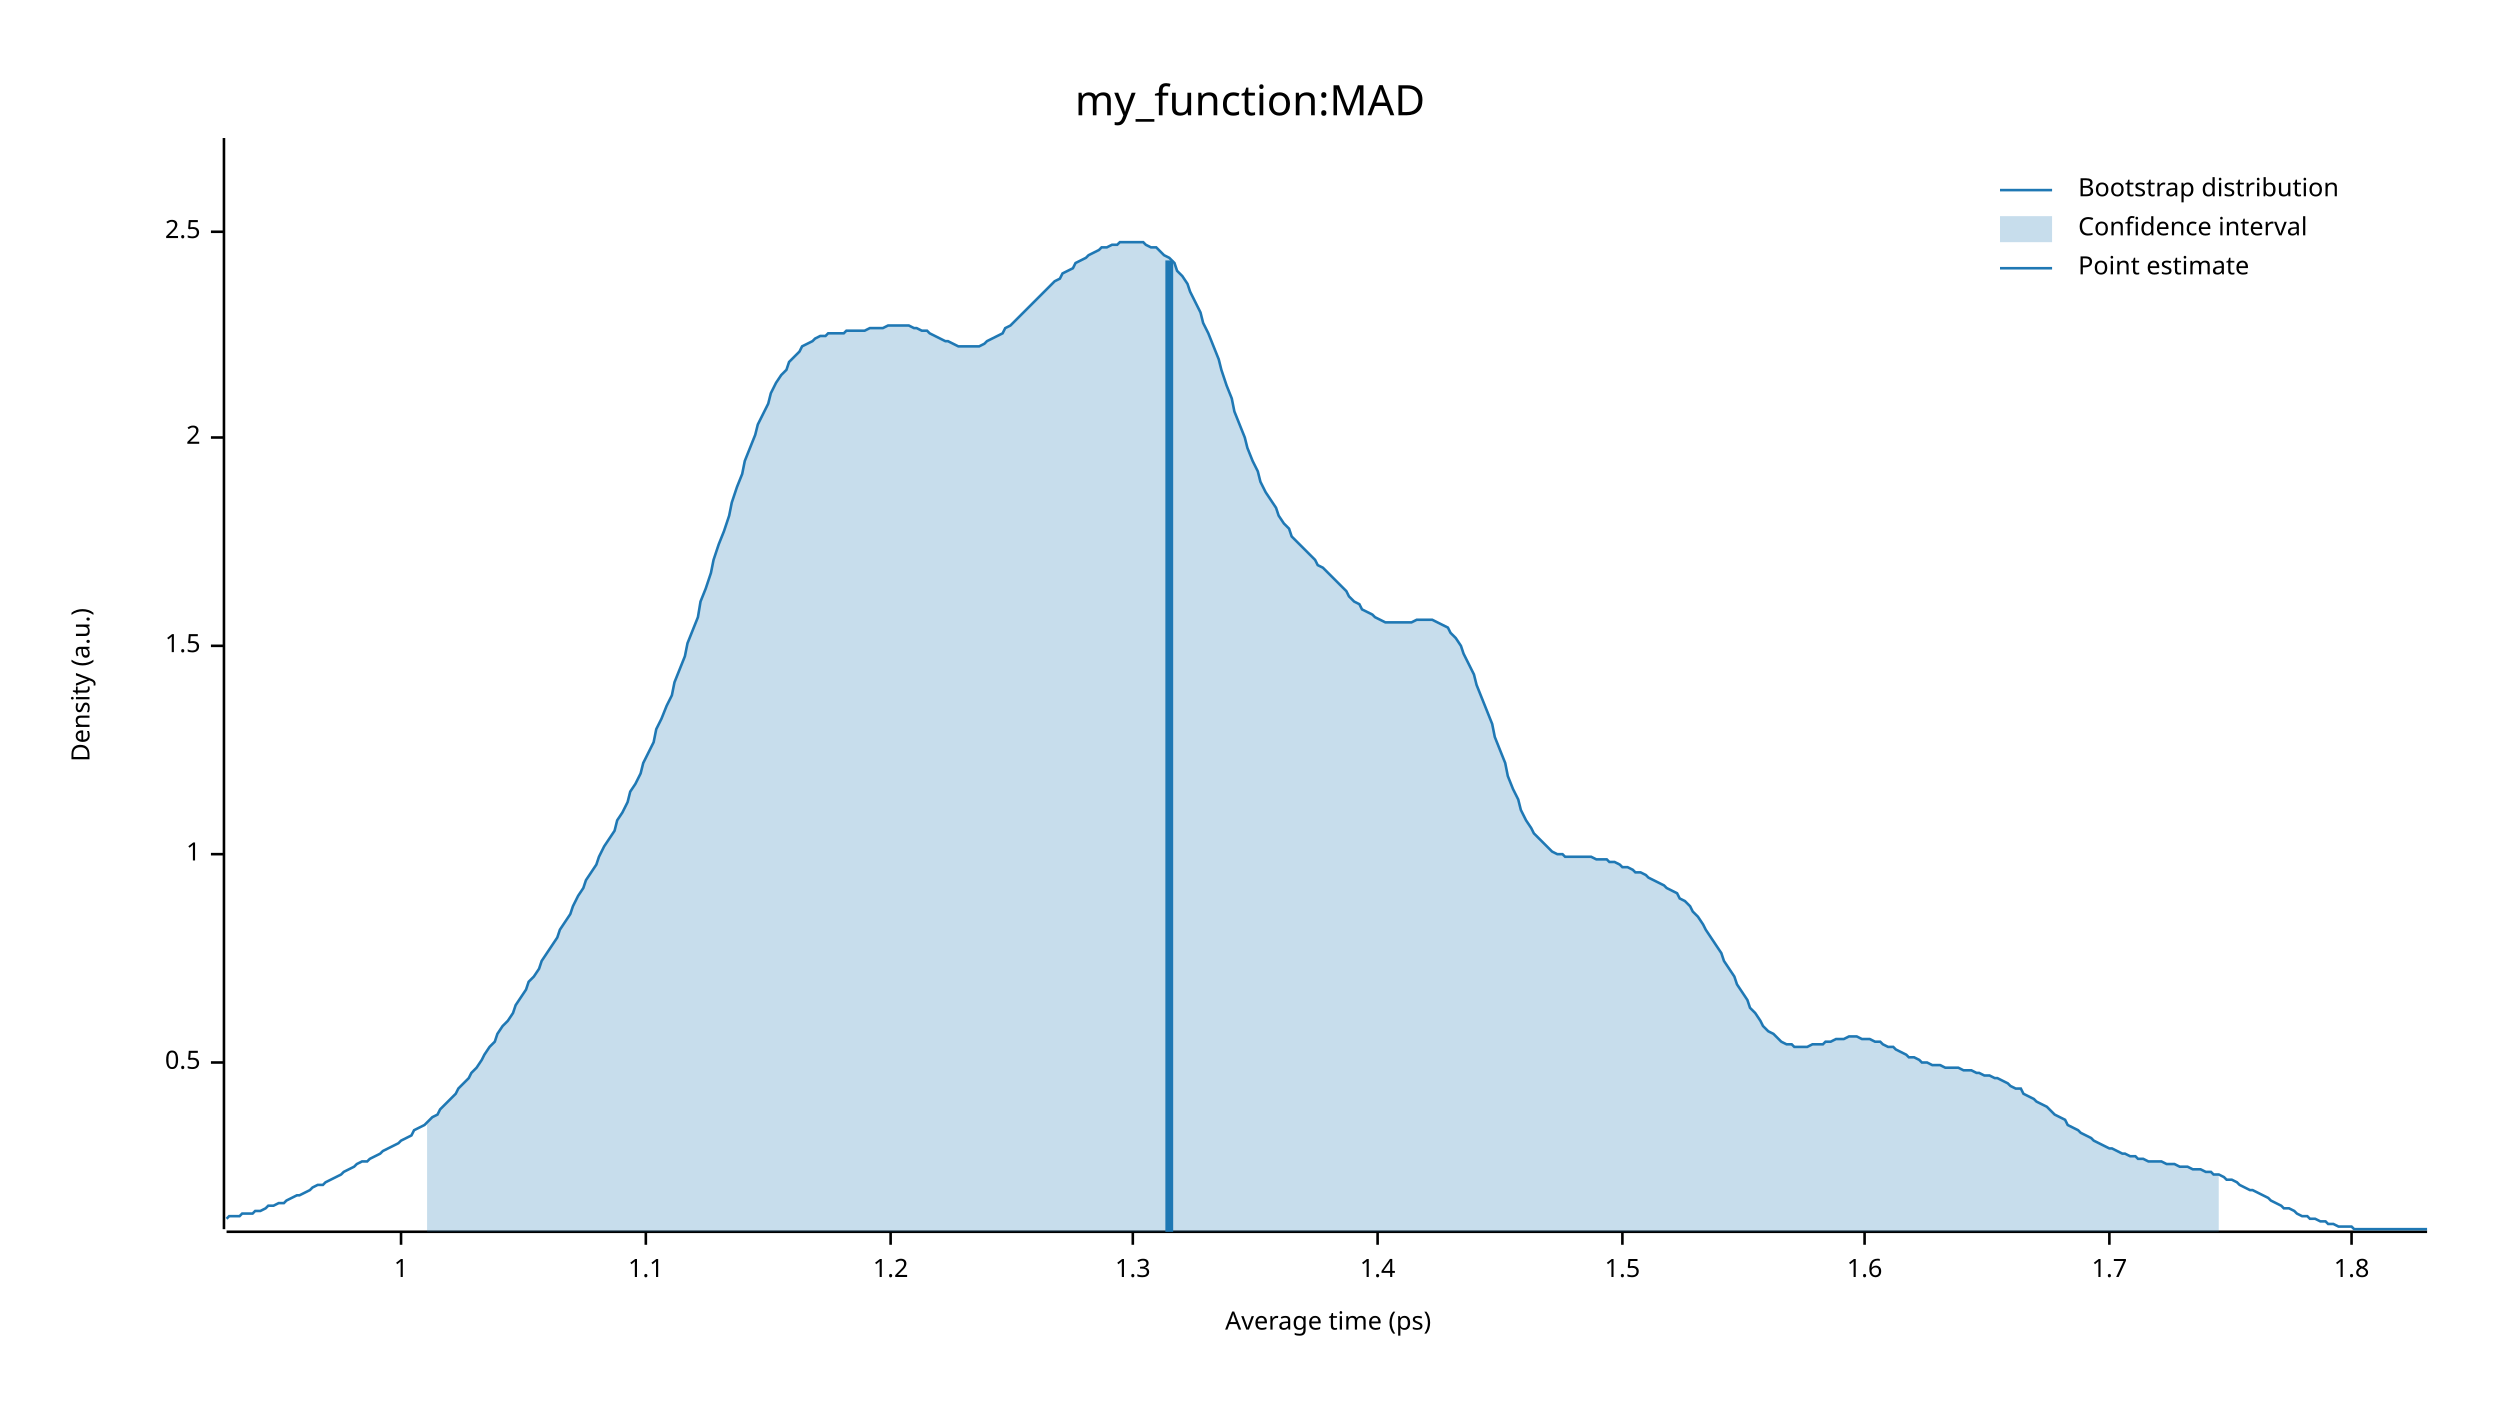
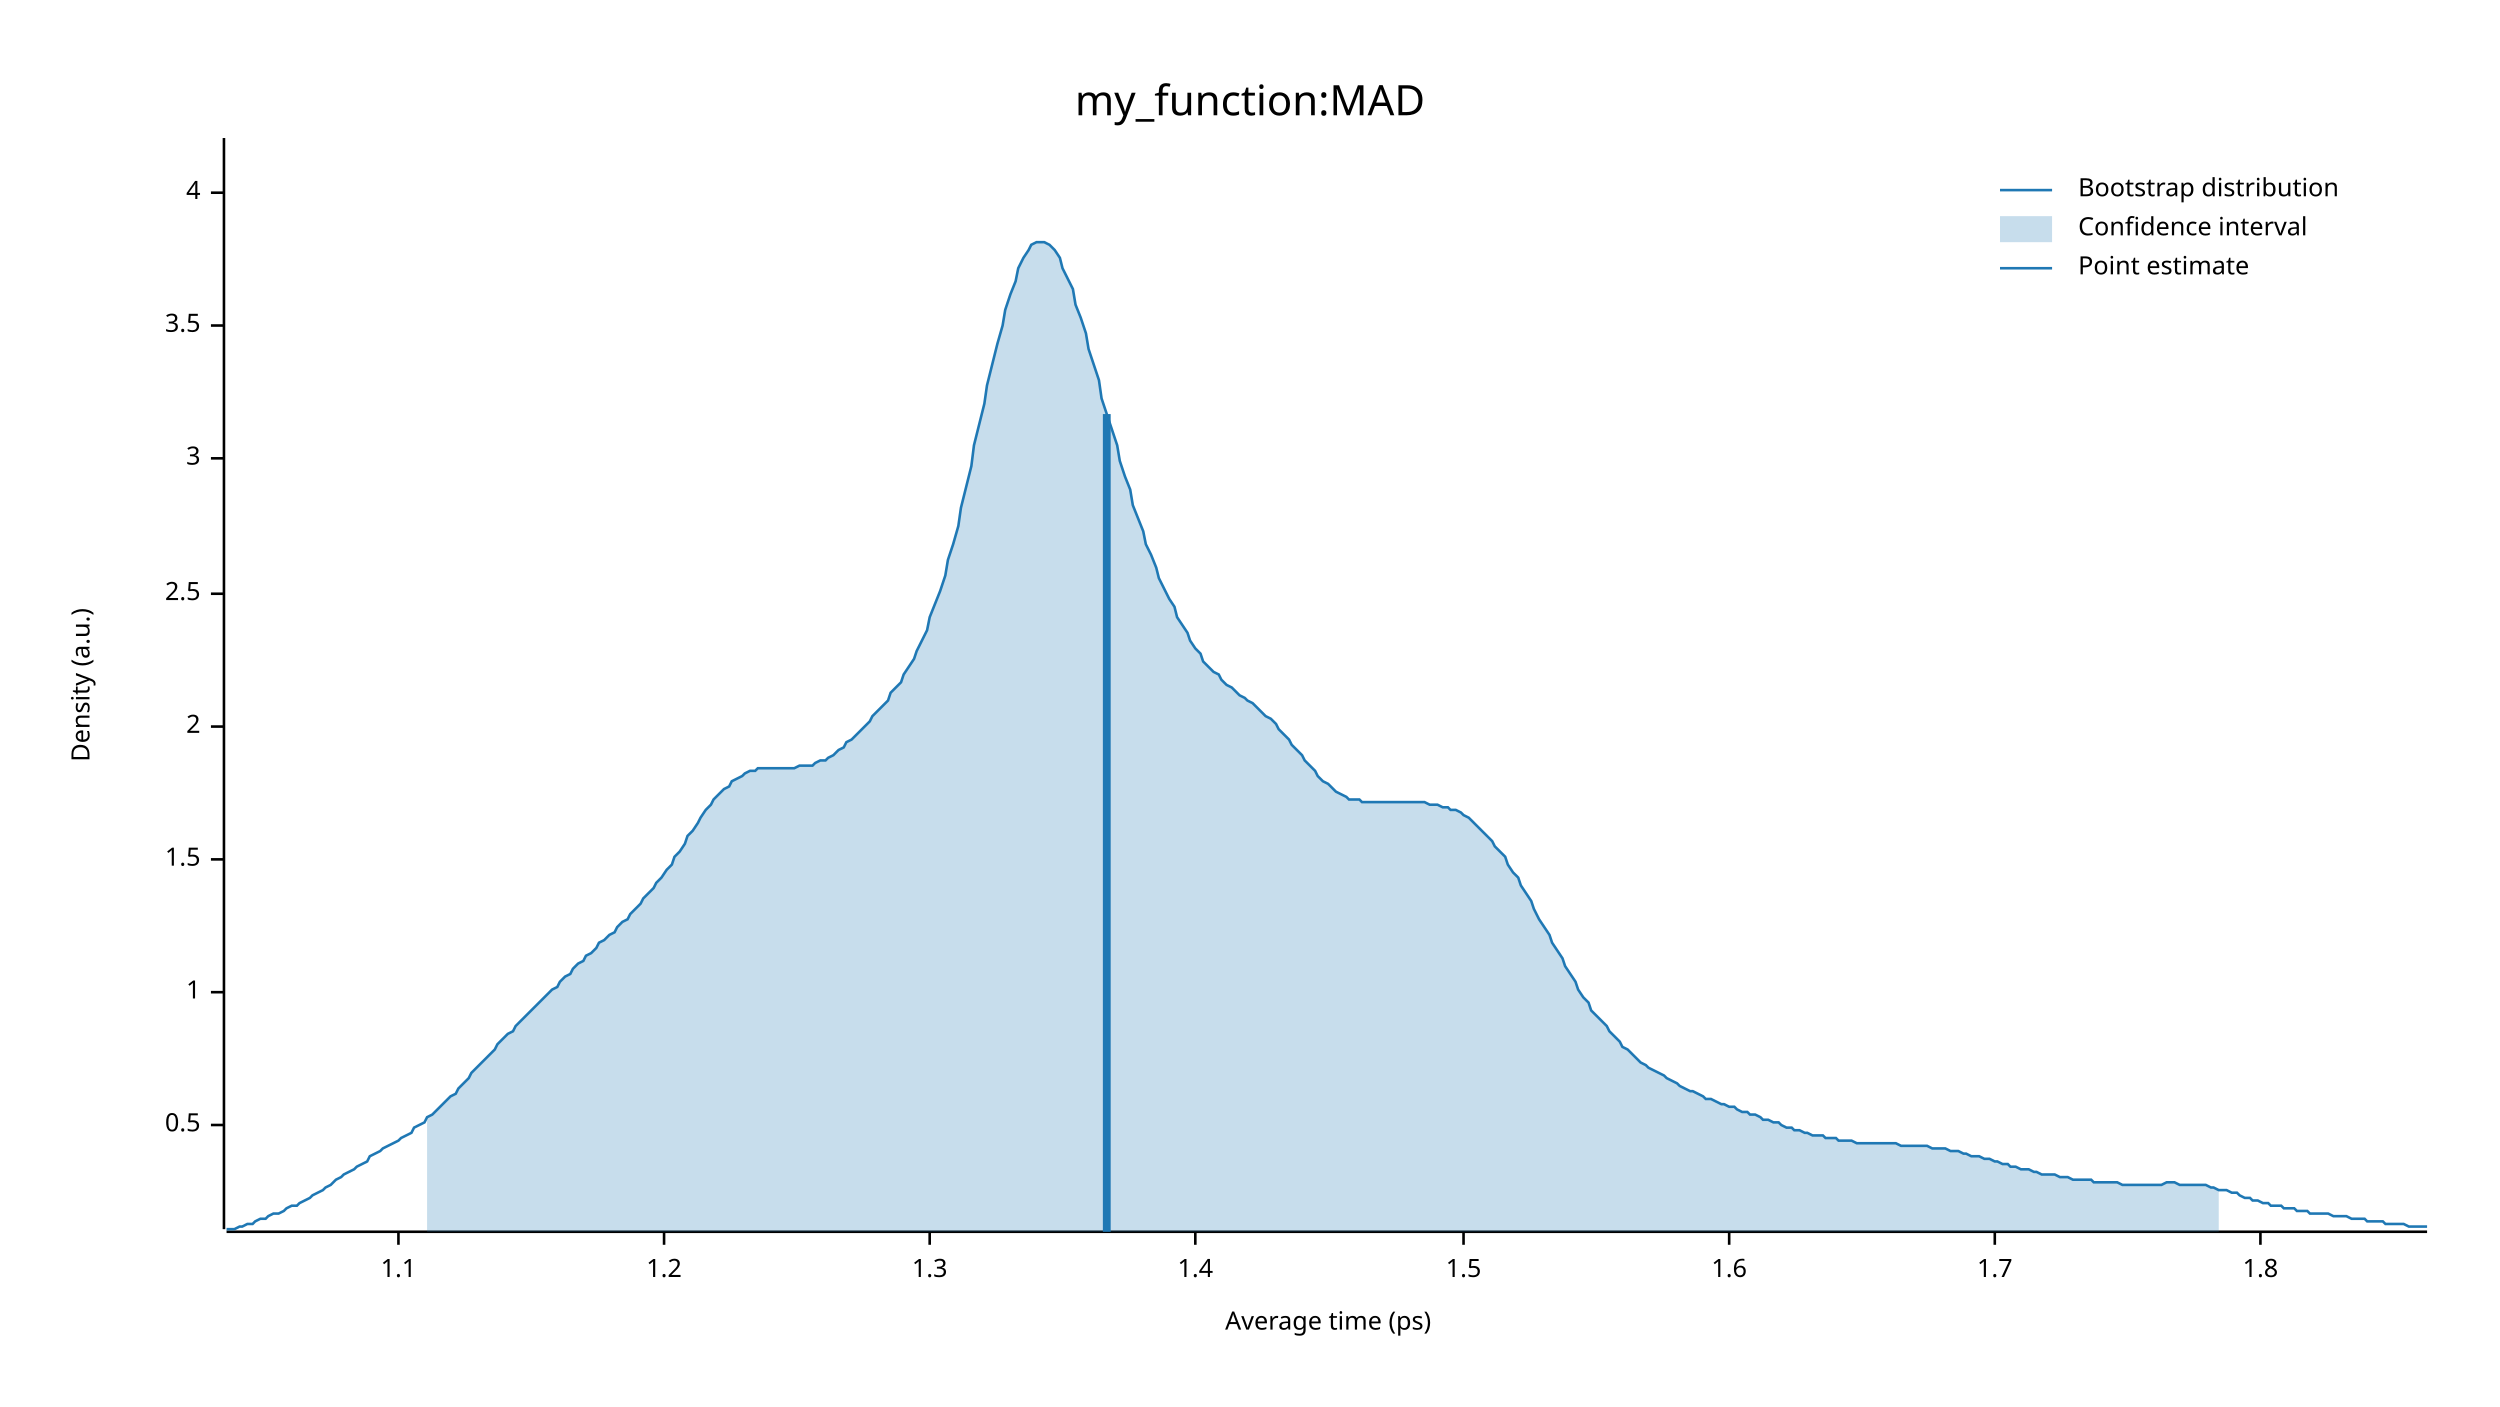
<svg xmlns="http://www.w3.org/2000/svg" width="960" height="540" viewBox="0 0 960 540">
  <text x="480" y="32" dy="0.76em" text-anchor="middle" font-family="sans-serif" font-size="16.129" opacity="1" fill="#000000">
my_function:MAD
</text>
  <text x="27" y="263" dy="0.76em" text-anchor="middle" font-family="sans-serif" font-size="9.677" opacity="1" fill="#000000" transform="rotate(270, 27, 263)">
Density (a.u.)
</text>
  <text x="510" y="513" dy="-0.5ex" text-anchor="middle" font-family="sans-serif" font-size="9.677" opacity="1" fill="#000000">
Average time (ps)
</text>
  <polyline fill="none" opacity="1" stroke="#000000" stroke-width="1" points="86,53 86,472 " />
-   <text x="77" y="408" dy="0.5ex" text-anchor="end" font-family="sans-serif" font-size="9.677" opacity="1" fill="#000000">
+   <text x="77" y="432" dy="0.5ex" text-anchor="end" font-family="sans-serif" font-size="9.677" opacity="1" fill="#000000">
0.5
</text>
-   <polyline fill="none" opacity="1" stroke="#000000" stroke-width="1" points="81,408 86,408 " />
-   <text x="77" y="328" dy="0.5ex" text-anchor="end" font-family="sans-serif" font-size="9.677" opacity="1" fill="#000000">
+   <polyline fill="none" opacity="1" stroke="#000000" stroke-width="1" points="81,432 86,432 " />
+   <text x="77" y="381" dy="0.5ex" text-anchor="end" font-family="sans-serif" font-size="9.677" opacity="1" fill="#000000">
1
</text>
-   <polyline fill="none" opacity="1" stroke="#000000" stroke-width="1" points="81,328 86,328 " />
-   <text x="77" y="248" dy="0.5ex" text-anchor="end" font-family="sans-serif" font-size="9.677" opacity="1" fill="#000000">
+   <polyline fill="none" opacity="1" stroke="#000000" stroke-width="1" points="81,381 86,381 " />
+   <text x="77" y="330" dy="0.5ex" text-anchor="end" font-family="sans-serif" font-size="9.677" opacity="1" fill="#000000">
1.5
</text>
-   <polyline fill="none" opacity="1" stroke="#000000" stroke-width="1" points="81,248 86,248 " />
-   <text x="77" y="168" dy="0.5ex" text-anchor="end" font-family="sans-serif" font-size="9.677" opacity="1" fill="#000000">
+   <polyline fill="none" opacity="1" stroke="#000000" stroke-width="1" points="81,330 86,330 " />
+   <text x="77" y="279" dy="0.5ex" text-anchor="end" font-family="sans-serif" font-size="9.677" opacity="1" fill="#000000">
2
</text>
-   <polyline fill="none" opacity="1" stroke="#000000" stroke-width="1" points="81,168 86,168 " />
-   <text x="77" y="89" dy="0.5ex" text-anchor="end" font-family="sans-serif" font-size="9.677" opacity="1" fill="#000000">
+   <polyline fill="none" opacity="1" stroke="#000000" stroke-width="1" points="81,279 86,279 " />
+   <text x="77" y="228" dy="0.5ex" text-anchor="end" font-family="sans-serif" font-size="9.677" opacity="1" fill="#000000">
2.5
</text>
-   <polyline fill="none" opacity="1" stroke="#000000" stroke-width="1" points="81,89 86,89 " />
+   <polyline fill="none" opacity="1" stroke="#000000" stroke-width="1" points="81,228 86,228 " />
+   <text x="77" y="176" dy="0.5ex" text-anchor="end" font-family="sans-serif" font-size="9.677" opacity="1" fill="#000000">
+ 3
+ </text>
+   <polyline fill="none" opacity="1" stroke="#000000" stroke-width="1" points="81,176 86,176 " />
+   <text x="77" y="125" dy="0.5ex" text-anchor="end" font-family="sans-serif" font-size="9.677" opacity="1" fill="#000000">
+ 3.5
+ </text>
+   <polyline fill="none" opacity="1" stroke="#000000" stroke-width="1" points="81,125 86,125 " />
+   <text x="77" y="74" dy="0.5ex" text-anchor="end" font-family="sans-serif" font-size="9.677" opacity="1" fill="#000000">
+ 4
+ </text>
+   <polyline fill="none" opacity="1" stroke="#000000" stroke-width="1" points="81,74 86,74 " />
  <polyline fill="none" opacity="1" stroke="#000000" stroke-width="1" points="87,473 932,473 " />
-   <text x="154" y="483" dy="0.76em" text-anchor="middle" font-family="sans-serif" font-size="9.677" opacity="1" fill="#000000">
- 1
- </text>
-   <polyline fill="none" opacity="1" stroke="#000000" stroke-width="1" points="154,473 154,478 " />
-   <text x="248" y="483" dy="0.76em" text-anchor="middle" font-family="sans-serif" font-size="9.677" opacity="1" fill="#000000">
+   <text x="153" y="483" dy="0.76em" text-anchor="middle" font-family="sans-serif" font-size="9.677" opacity="1" fill="#000000">
1.1
</text>
-   <polyline fill="none" opacity="1" stroke="#000000" stroke-width="1" points="248,473 248,478 " />
-   <text x="342" y="483" dy="0.76em" text-anchor="middle" font-family="sans-serif" font-size="9.677" opacity="1" fill="#000000">
+   <polyline fill="none" opacity="1" stroke="#000000" stroke-width="1" points="153,473 153,478 " />
+   <text x="255" y="483" dy="0.76em" text-anchor="middle" font-family="sans-serif" font-size="9.677" opacity="1" fill="#000000">
1.2
</text>
-   <polyline fill="none" opacity="1" stroke="#000000" stroke-width="1" points="342,473 342,478 " />
-   <text x="435" y="483" dy="0.76em" text-anchor="middle" font-family="sans-serif" font-size="9.677" opacity="1" fill="#000000">
+   <polyline fill="none" opacity="1" stroke="#000000" stroke-width="1" points="255,473 255,478 " />
+   <text x="357" y="483" dy="0.76em" text-anchor="middle" font-family="sans-serif" font-size="9.677" opacity="1" fill="#000000">
1.3
</text>
-   <polyline fill="none" opacity="1" stroke="#000000" stroke-width="1" points="435,473 435,478 " />
-   <text x="529" y="483" dy="0.76em" text-anchor="middle" font-family="sans-serif" font-size="9.677" opacity="1" fill="#000000">
+   <polyline fill="none" opacity="1" stroke="#000000" stroke-width="1" points="357,473 357,478 " />
+   <text x="459" y="483" dy="0.76em" text-anchor="middle" font-family="sans-serif" font-size="9.677" opacity="1" fill="#000000">
1.4
</text>
-   <polyline fill="none" opacity="1" stroke="#000000" stroke-width="1" points="529,473 529,478 " />
-   <text x="623" y="483" dy="0.76em" text-anchor="middle" font-family="sans-serif" font-size="9.677" opacity="1" fill="#000000">
+   <polyline fill="none" opacity="1" stroke="#000000" stroke-width="1" points="459,473 459,478 " />
+   <text x="562" y="483" dy="0.76em" text-anchor="middle" font-family="sans-serif" font-size="9.677" opacity="1" fill="#000000">
1.5
</text>
-   <polyline fill="none" opacity="1" stroke="#000000" stroke-width="1" points="623,473 623,478 " />
-   <text x="716" y="483" dy="0.76em" text-anchor="middle" font-family="sans-serif" font-size="9.677" opacity="1" fill="#000000">
+   <polyline fill="none" opacity="1" stroke="#000000" stroke-width="1" points="562,473 562,478 " />
+   <text x="664" y="483" dy="0.76em" text-anchor="middle" font-family="sans-serif" font-size="9.677" opacity="1" fill="#000000">
1.6
</text>
-   <polyline fill="none" opacity="1" stroke="#000000" stroke-width="1" points="716,473 716,478 " />
-   <text x="810" y="483" dy="0.76em" text-anchor="middle" font-family="sans-serif" font-size="9.677" opacity="1" fill="#000000">
+   <polyline fill="none" opacity="1" stroke="#000000" stroke-width="1" points="664,473 664,478 " />
+   <text x="766" y="483" dy="0.76em" text-anchor="middle" font-family="sans-serif" font-size="9.677" opacity="1" fill="#000000">
1.7
</text>
-   <polyline fill="none" opacity="1" stroke="#000000" stroke-width="1" points="810,473 810,478 " />
-   <text x="903" y="483" dy="0.76em" text-anchor="middle" font-family="sans-serif" font-size="9.677" opacity="1" fill="#000000">
+   <polyline fill="none" opacity="1" stroke="#000000" stroke-width="1" points="766,473 766,478 " />
+   <text x="868" y="483" dy="0.76em" text-anchor="middle" font-family="sans-serif" font-size="9.677" opacity="1" fill="#000000">
1.8
</text>
-   <polyline fill="none" opacity="1" stroke="#000000" stroke-width="1" points="903,473 903,478 " />
-   <polyline fill="none" opacity="1" stroke="#1F78B4" stroke-width="1" points="87,468 88,467 90,467 92,467 93,466 95,466 97,466 98,465 100,465 102,464 103,463 105,463 107,462 109,462 110,461 112,460 114,459 115,459 117,458 119,457 120,456 122,455 124,455 125,454 127,453 129,452 131,451 132,450 134,449 136,448 137,447 139,446 141,446 142,445 144,444 146,443 147,442 149,441 151,440 153,439 154,438 156,437 158,436 159,434 161,433 163,432 164,431 166,429 168,428 169,426 171,424 173,422 175,420 176,418 178,416 180,414 181,412 183,410 185,407 186,405 188,402 190,400 191,397 193,394 195,392 197,389 198,386 200,383 202,380 203,377 205,375 207,372 208,369 210,366 212,363 214,360 215,357 217,354 219,351 220,348 222,344 224,341 225,338 227,335 229,332 230,329 232,325 234,322 236,319 237,315 239,312 241,308 242,304 244,301 246,297 247,293 249,289 251,285 252,280 254,276 256,271 258,267 259,262 261,257 263,252 264,247 266,242 268,237 269,231 271,226 273,220 274,215 276,209 278,204 280,198 281,193 283,187 285,182 286,177 288,172 290,167 291,163 293,159 295,155 296,151 298,147 300,144 302,142 303,139 305,137 307,135 308,133 310,132 312,131 313,130 315,129 317,129 318,128 320,128 322,128 324,128 325,127 327,127 329,127 330,127 332,127 334,126 335,126 337,126 339,126 341,125 342,125 344,125 346,125 347,125 349,125 351,126 352,126 354,127 356,127 357,128 359,129 361,130 363,131 364,131 366,132 368,133 369,133 371,133 373,133 374,133 376,133 378,132 379,131 381,130 383,129 385,128 386,126 388,125 390,123 391,122 393,120 395,118 396,117 398,115 400,113 401,112 403,110 405,108 407,107 408,105 410,104 412,103 413,101 415,100 417,99 418,98 420,97 422,96 423,95 425,95 427,94 429,94 430,93 432,93 434,93 435,93 437,93 439,93 440,94 442,95 444,95 445,96 447,98 449,99 451,101 452,104 454,106 456,109 457,112 459,116 461,120 462,124 464,128 466,133 468,138 469,142 471,148 473,153 474,158 476,163 478,168 479,172 481,177 483,181 484,185 486,189 488,192 490,195 491,198 493,201 495,203 496,206 498,208 500,210 501,211 503,213 505,215 506,217 508,218 510,220 512,222 513,223 515,225 517,227 518,229 520,231 522,232 523,234 525,235 527,236 528,237 530,238 532,239 534,239 535,239 537,239 539,239 540,239 542,239 544,238 545,238 547,238 549,238 550,238 552,239 554,240 556,241 557,243 559,245 561,248 562,251 564,255 566,259 567,263 569,268 571,273 573,278 574,283 576,288 578,293 579,298 581,303 583,307 584,311 586,315 588,318 589,320 591,322 593,324 595,326 596,327 598,328 600,328 601,329 603,329 605,329 606,329 608,329 610,329 611,329 613,330 615,330 617,330 618,331 620,331 622,332 623,333 625,333 627,334 628,335 630,335 632,336 633,337 635,338 637,339 639,340 640,341 642,342 644,343 645,345 647,346 649,348 650,350 652,352 654,355 655,357 657,360 659,363 661,366 662,369 664,372 666,375 667,378 669,381 671,384 672,387 674,389 676,392 677,394 679,396 681,397 683,399 684,400 686,401 688,401 689,402 691,402 693,402 694,402 696,401 698,401 700,401 701,400 703,400 705,399 706,399 708,399 710,398 711,398 713,398 715,399 716,399 718,399 720,400 722,400 723,401 725,402 727,402 728,403 730,404 732,405 733,406 735,406 737,407 738,408 740,408 742,409 744,409 745,409 747,410 749,410 750,410 752,410 754,411 755,411 757,411 759,412 760,412 762,413 764,413 766,414 767,414 769,415 771,416 772,417 774,418 776,418 777,420 779,421 781,422 782,423 784,424 786,425 788,427 789,428 791,429 793,430 794,432 796,433 798,434 799,435 801,436 803,437 804,438 806,439 808,440 810,441 811,441 813,442 815,443 816,443 818,444 820,444 821,445 823,445 825,446 827,446 828,446 830,446 832,447 833,447 835,447 837,448 838,448 840,448 842,449 843,449 845,449 847,450 849,450 850,451 852,451 854,452 855,453 857,453 859,454 860,455 862,456 864,457 865,457 867,458 869,459 871,460 872,461 874,462 876,463 877,464 879,464 881,465 882,466 884,467 886,467 887,468 889,468 891,469 893,469 894,470 896,470 898,471 899,471 901,471 903,471 904,472 906,472 908,472 909,472 911,472 913,472 915,472 916,472 918,472 920,472 921,472 923,472 925,472 926,472 928,472 930,472 932,472 " />
-   <polygon opacity="0.25" fill="#1F78B4" points="164,431 166,429 168,428 169,426 171,424 173,422 175,420 176,418 178,416 180,414 181,412 183,410 185,407 186,405 188,402 190,400 191,397 193,394 195,392 197,389 198,386 200,383 202,380 203,377 205,375 207,372 208,369 210,366 212,363 214,360 215,357 217,354 219,351 220,348 222,344 224,341 225,338 227,335 229,332 230,329 232,325 234,322 236,319 237,315 239,312 241,308 242,304 244,301 246,297 247,293 249,289 251,285 252,280 254,276 256,271 258,267 259,262 261,257 263,252 264,247 266,242 268,237 269,231 271,226 273,220 274,215 276,209 278,204 280,198 281,193 283,187 285,182 286,177 288,172 290,167 291,163 293,159 295,155 296,151 298,147 300,144 302,142 303,139 305,137 307,135 308,133 310,132 312,131 313,130 315,129 317,129 318,128 320,128 322,128 324,128 325,127 327,127 329,127 330,127 332,127 334,126 335,126 337,126 339,126 341,125 342,125 344,125 346,125 347,125 349,125 351,126 352,126 354,127 356,127 357,128 359,129 361,130 363,131 364,131 366,132 368,133 369,133 371,133 373,133 374,133 376,133 378,132 379,131 381,130 383,129 385,128 386,126 388,125 390,123 391,122 393,120 395,118 396,117 398,115 400,113 401,112 403,110 405,108 407,107 408,105 410,104 412,103 413,101 415,100 417,99 418,98 420,97 422,96 423,95 425,95 427,94 429,94 430,93 432,93 434,93 435,93 437,93 439,93 440,94 442,95 444,95 445,96 447,98 449,99 451,101 452,104 454,106 456,109 457,112 459,116 461,120 462,124 464,128 466,133 468,138 469,142 471,148 473,153 474,158 476,163 478,168 479,172 481,177 483,181 484,185 486,189 488,192 490,195 491,198 493,201 495,203 496,206 498,208 500,210 501,211 503,213 505,215 506,217 508,218 510,220 512,222 513,223 515,225 517,227 518,229 520,231 522,232 523,234 525,235 527,236 528,237 530,238 532,239 534,239 535,239 537,239 539,239 540,239 542,239 544,238 545,238 547,238 549,238 550,238 552,239 554,240 556,241 557,243 559,245 561,248 562,251 564,255 566,259 567,263 569,268 571,273 573,278 574,283 576,288 578,293 579,298 581,303 583,307 584,311 586,315 588,318 589,320 591,322 593,324 595,326 596,327 598,328 600,328 601,329 603,329 605,329 606,329 608,329 610,329 611,329 613,330 615,330 617,330 618,331 620,331 622,332 623,333 625,333 627,334 628,335 630,335 632,336 633,337 635,338 637,339 639,340 640,341 642,342 644,343 645,345 647,346 649,348 650,350 652,352 654,355 655,357 657,360 659,363 661,366 662,369 664,372 666,375 667,378 669,381 671,384 672,387 674,389 676,392 677,394 679,396 681,397 683,399 684,400 686,401 688,401 689,402 691,402 693,402 694,402 696,401 698,401 700,401 701,400 703,400 705,399 706,399 708,399 710,398 711,398 713,398 715,399 716,399 718,399 720,400 722,400 723,401 725,402 727,402 728,403 730,404 732,405 733,406 735,406 737,407 738,408 740,408 742,409 744,409 745,409 747,410 749,410 750,410 752,410 754,411 755,411 757,411 759,412 760,412 762,413 764,413 766,414 767,414 769,415 771,416 772,417 774,418 776,418 777,420 779,421 781,422 782,423 784,424 786,425 788,427 789,428 791,429 793,430 794,432 796,433 798,434 799,435 801,436 803,437 804,438 806,439 808,440 810,441 811,441 813,442 815,443 816,443 818,444 820,444 821,445 823,445 825,446 827,446 828,446 830,446 832,447 833,447 835,447 837,448 838,448 840,448 842,449 843,449 845,449 847,450 849,450 850,451 852,451 852,473 164,473 " />
-   <polyline fill="none" opacity="1" stroke="#1F78B4" stroke-width="3" points="449,473 449,100 " />
+   <polyline fill="none" opacity="1" stroke="#000000" stroke-width="1" points="868,473 868,478 " />
+   <polyline fill="none" opacity="1" stroke="#1F78B4" stroke-width="1" points="87,472 88,472 90,472 92,471 93,471 95,470 97,470 98,469 100,468 102,468 103,467 105,466 107,466 109,465 110,464 112,463 114,463 115,462 117,461 119,460 120,459 122,458 124,457 125,456 127,455 129,453 131,452 132,451 134,450 136,449 137,448 139,447 141,446 142,444 144,443 146,442 147,441 149,440 151,439 153,438 154,437 156,436 158,435 159,433 161,432 163,431 164,429 166,428 168,426 169,425 171,423 173,421 175,420 176,418 178,416 180,414 181,412 183,410 185,408 186,407 188,405 190,403 191,401 193,399 195,397 197,396 198,394 200,392 202,390 203,389 205,387 207,385 208,384 210,382 212,380 214,379 215,377 217,375 219,374 220,372 222,370 224,369 225,367 227,366 229,364 230,362 232,361 234,359 236,358 237,356 239,354 241,353 242,351 244,349 246,347 247,345 249,343 251,341 252,339 254,337 256,334 258,332 259,329 261,327 263,324 264,321 266,319 268,316 269,314 271,311 273,309 274,307 276,305 278,303 280,302 281,300 283,299 285,298 286,297 288,296 290,296 291,295 293,295 295,295 296,295 298,295 300,295 302,295 303,295 305,295 307,294 308,294 310,294 312,294 313,293 315,292 317,292 318,291 320,290 322,288 324,287 325,285 327,284 329,282 330,281 332,279 334,277 335,275 337,273 339,271 341,269 342,266 344,264 346,262 347,259 349,256 351,253 352,250 354,246 356,242 357,237 359,232 361,227 363,221 364,215 366,209 368,202 369,195 371,187 373,179 374,171 376,163 378,155 379,148 381,140 383,132 385,125 386,119 388,113 390,108 391,103 393,99 395,96 396,94 398,93 400,93 401,93 403,94 405,96 407,99 408,103 410,107 412,111 413,117 415,122 417,128 418,134 420,140 422,146 423,153 425,159 427,165 429,171 430,177 432,183 434,188 435,194 437,199 439,204 440,209 442,213 444,218 445,222 447,226 449,230 451,233 452,237 454,240 456,243 457,246 459,249 461,251 462,254 464,256 466,258 468,259 469,261 471,263 473,264 474,265 476,267 478,268 479,269 481,270 483,272 484,273 486,275 488,276 490,278 491,280 493,282 495,284 496,286 498,288 500,290 501,292 503,294 505,296 506,298 508,300 510,301 512,303 513,304 515,305 517,306 518,307 520,307 522,307 523,308 525,308 527,308 528,308 530,308 532,308 534,308 535,308 537,308 539,308 540,308 542,308 544,308 545,308 547,308 549,309 550,309 552,309 554,310 556,310 557,311 559,311 561,312 562,313 564,314 566,316 567,317 569,319 571,321 573,323 574,325 576,327 578,329 579,332 581,335 583,337 584,340 586,343 588,346 589,349 591,353 593,356 595,359 596,362 598,365 600,368 601,371 603,374 605,377 606,380 608,383 610,385 611,388 613,390 615,392 617,394 618,396 620,398 622,400 623,402 625,403 627,405 628,406 630,408 632,409 633,410 635,411 637,412 639,413 640,414 642,415 644,416 645,417 647,418 649,419 650,419 652,420 654,421 655,422 657,422 659,423 661,424 662,424 664,425 666,425 667,426 669,427 671,427 672,428 674,428 676,429 677,430 679,430 681,431 683,431 684,432 686,433 688,433 689,434 691,434 693,435 694,435 696,436 698,436 700,436 701,437 703,437 705,437 706,438 708,438 710,438 711,438 713,439 715,439 716,439 718,439 720,439 722,439 723,439 725,439 727,439 728,439 730,440 732,440 733,440 735,440 737,440 738,440 740,440 742,441 744,441 745,441 747,441 749,442 750,442 752,442 754,443 755,443 757,444 759,444 760,444 762,445 764,445 766,446 767,446 769,447 771,447 772,448 774,448 776,449 777,449 779,449 781,450 782,450 784,451 786,451 788,451 789,451 791,452 793,452 794,452 796,453 798,453 799,453 801,453 803,453 804,454 806,454 808,454 810,454 811,454 813,454 815,455 816,455 818,455 820,455 821,455 823,455 825,455 827,455 828,455 830,455 832,454 833,454 835,454 837,455 838,455 840,455 842,455 843,455 845,455 847,455 849,456 850,456 852,457 854,457 855,457 857,458 859,458 860,459 862,460 864,460 865,461 867,461 869,462 871,462 872,463 874,463 876,463 877,464 879,464 881,464 882,465 884,465 886,465 887,466 889,466 891,466 893,466 894,466 896,467 898,467 899,467 901,467 903,468 904,468 906,468 908,468 909,469 911,469 913,469 915,469 916,470 918,470 920,470 921,470 923,470 925,471 926,471 928,471 930,471 932,471 " />
+   <polygon opacity="0.25" fill="#1F78B4" points="164,429 166,428 168,426 169,425 171,423 173,421 175,420 176,418 178,416 180,414 181,412 183,410 185,408 186,407 188,405 190,403 191,401 193,399 195,397 197,396 198,394 200,392 202,390 203,389 205,387 207,385 208,384 210,382 212,380 214,379 215,377 217,375 219,374 220,372 222,370 224,369 225,367 227,366 229,364 230,362 232,361 234,359 236,358 237,356 239,354 241,353 242,351 244,349 246,347 247,345 249,343 251,341 252,339 254,337 256,334 258,332 259,329 261,327 263,324 264,321 266,319 268,316 269,314 271,311 273,309 274,307 276,305 278,303 280,302 281,300 283,299 285,298 286,297 288,296 290,296 291,295 293,295 295,295 296,295 298,295 300,295 302,295 303,295 305,295 307,294 308,294 310,294 312,294 313,293 315,292 317,292 318,291 320,290 322,288 324,287 325,285 327,284 329,282 330,281 332,279 334,277 335,275 337,273 339,271 341,269 342,266 344,264 346,262 347,259 349,256 351,253 352,250 354,246 356,242 357,237 359,232 361,227 363,221 364,215 366,209 368,202 369,195 371,187 373,179 374,171 376,163 378,155 379,148 381,140 383,132 385,125 386,119 388,113 390,108 391,103 393,99 395,96 396,94 398,93 400,93 401,93 403,94 405,96 407,99 408,103 410,107 412,111 413,117 415,122 417,128 418,134 420,140 422,146 423,153 425,159 427,165 429,171 430,177 432,183 434,188 435,194 437,199 439,204 440,209 442,213 444,218 445,222 447,226 449,230 451,233 452,237 454,240 456,243 457,246 459,249 461,251 462,254 464,256 466,258 468,259 469,261 471,263 473,264 474,265 476,267 478,268 479,269 481,270 483,272 484,273 486,275 488,276 490,278 491,280 493,282 495,284 496,286 498,288 500,290 501,292 503,294 505,296 506,298 508,300 510,301 512,303 513,304 515,305 517,306 518,307 520,307 522,307 523,308 525,308 527,308 528,308 530,308 532,308 534,308 535,308 537,308 539,308 540,308 542,308 544,308 545,308 547,308 549,309 550,309 552,309 554,310 556,310 557,311 559,311 561,312 562,313 564,314 566,316 567,317 569,319 571,321 573,323 574,325 576,327 578,329 579,332 581,335 583,337 584,340 586,343 588,346 589,349 591,353 593,356 595,359 596,362 598,365 600,368 601,371 603,374 605,377 606,380 608,383 610,385 611,388 613,390 615,392 617,394 618,396 620,398 622,400 623,402 625,403 627,405 628,406 630,408 632,409 633,410 635,411 637,412 639,413 640,414 642,415 644,416 645,417 647,418 649,419 650,419 652,420 654,421 655,422 657,422 659,423 661,424 662,424 664,425 666,425 667,426 669,427 671,427 672,428 674,428 676,429 677,430 679,430 681,431 683,431 684,432 686,433 688,433 689,434 691,434 693,435 694,435 696,436 698,436 700,436 701,437 703,437 705,437 706,438 708,438 710,438 711,438 713,439 715,439 716,439 718,439 720,439 722,439 723,439 725,439 727,439 728,439 730,440 732,440 733,440 735,440 737,440 738,440 740,440 742,441 744,441 745,441 747,441 749,442 750,442 752,442 754,443 755,443 757,444 759,444 760,444 762,445 764,445 766,446 767,446 769,447 771,447 772,448 774,448 776,449 777,449 779,449 781,450 782,450 784,451 786,451 788,451 789,451 791,452 793,452 794,452 796,453 798,453 799,453 801,453 803,453 804,454 806,454 808,454 810,454 811,454 813,454 815,455 816,455 818,455 820,455 821,455 823,455 825,455 827,455 828,455 830,455 832,454 833,454 835,454 837,455 838,455 840,455 842,455 843,455 845,455 847,455 849,456 850,456 852,457 852,473 164,473 " />
+   <polyline fill="none" opacity="1" stroke="#1F78B4" stroke-width="3" points="425,473 425,159 " />
  <text x="798" y="68" dy="0.76em" text-anchor="start" font-family="sans-serif" font-size="9.677" opacity="1" fill="#000000">
Bootstrap distribution
</text>
  <text x="798" y="83" dy="0.76em" text-anchor="start" font-family="sans-serif" font-size="9.677" opacity="1" fill="#000000">
Confidence interval
</text>
  <text x="798" y="98" dy="0.76em" text-anchor="start" font-family="sans-serif" font-size="9.677" opacity="1" fill="#000000">
Point estimate
</text>
  <polyline fill="none" opacity="1" stroke="#1F78B4" stroke-width="1" points="768,73 788,73 " />
  <rect x="768" y="83" width="20" height="10" opacity="0.25" fill="#1F78B4" stroke="none" />
  <polyline fill="none" opacity="1" stroke="#1F78B4" stroke-width="1" points="768,103 788,103 " />
</svg>
